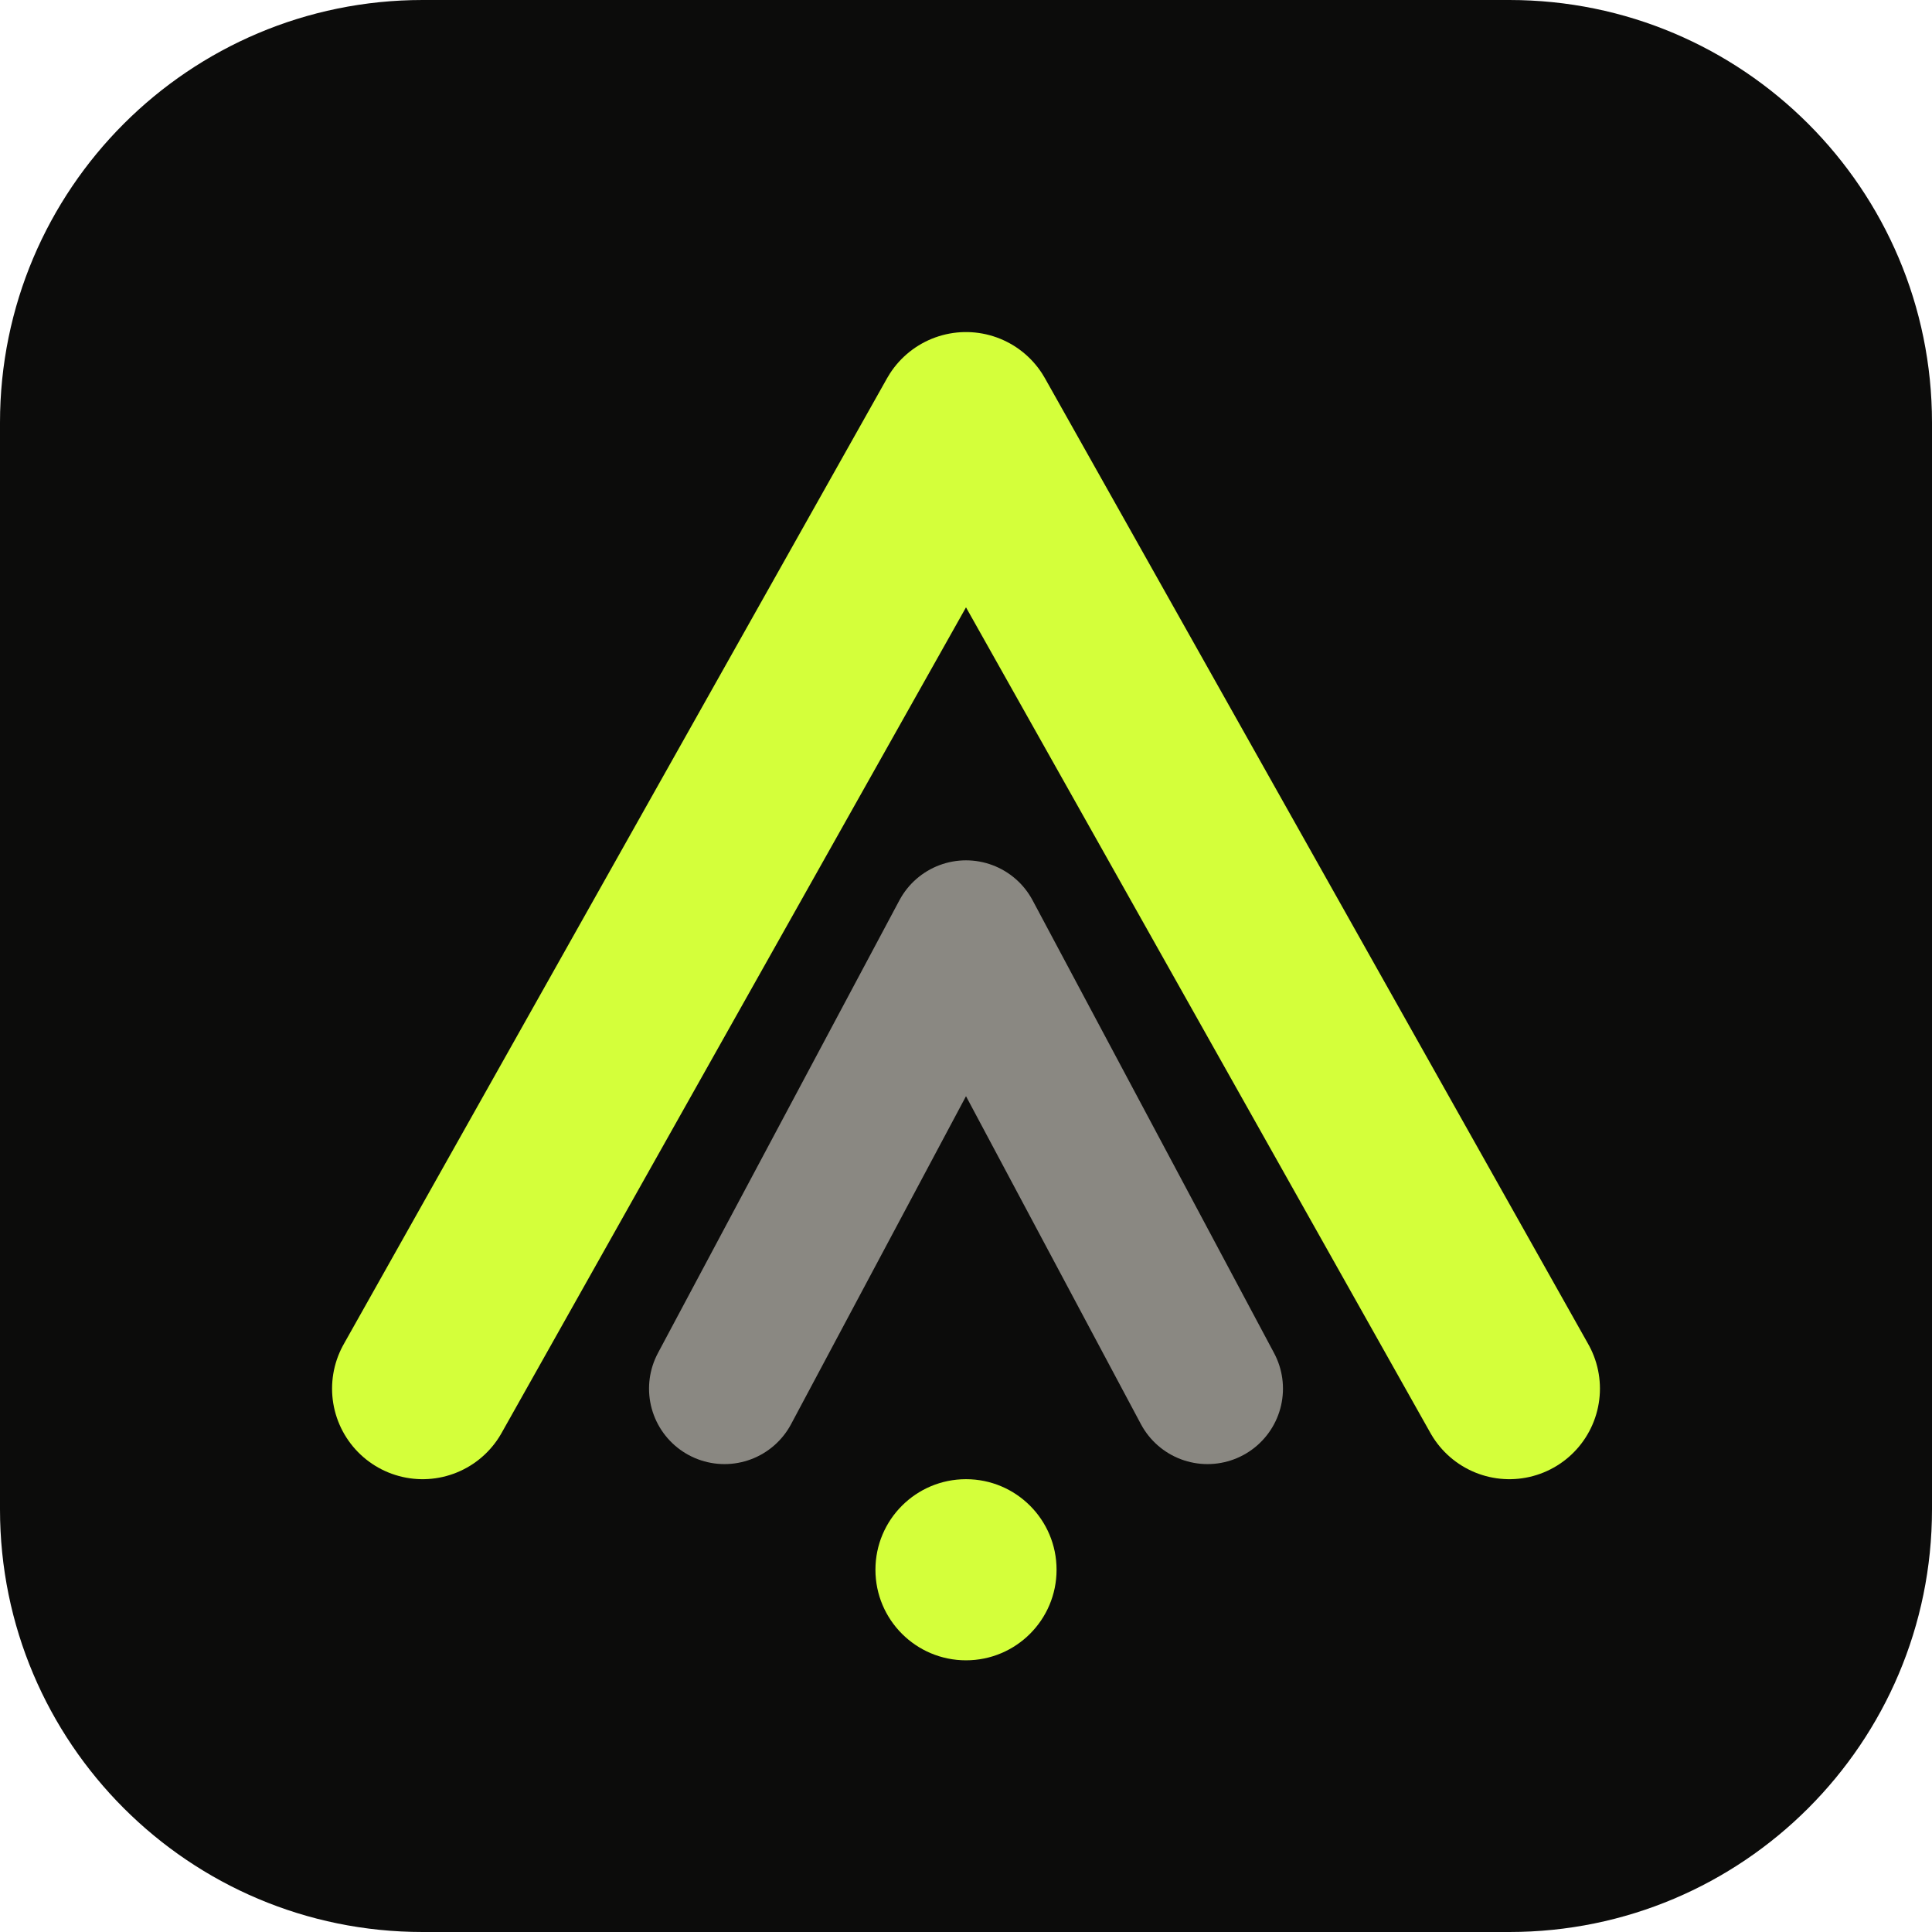
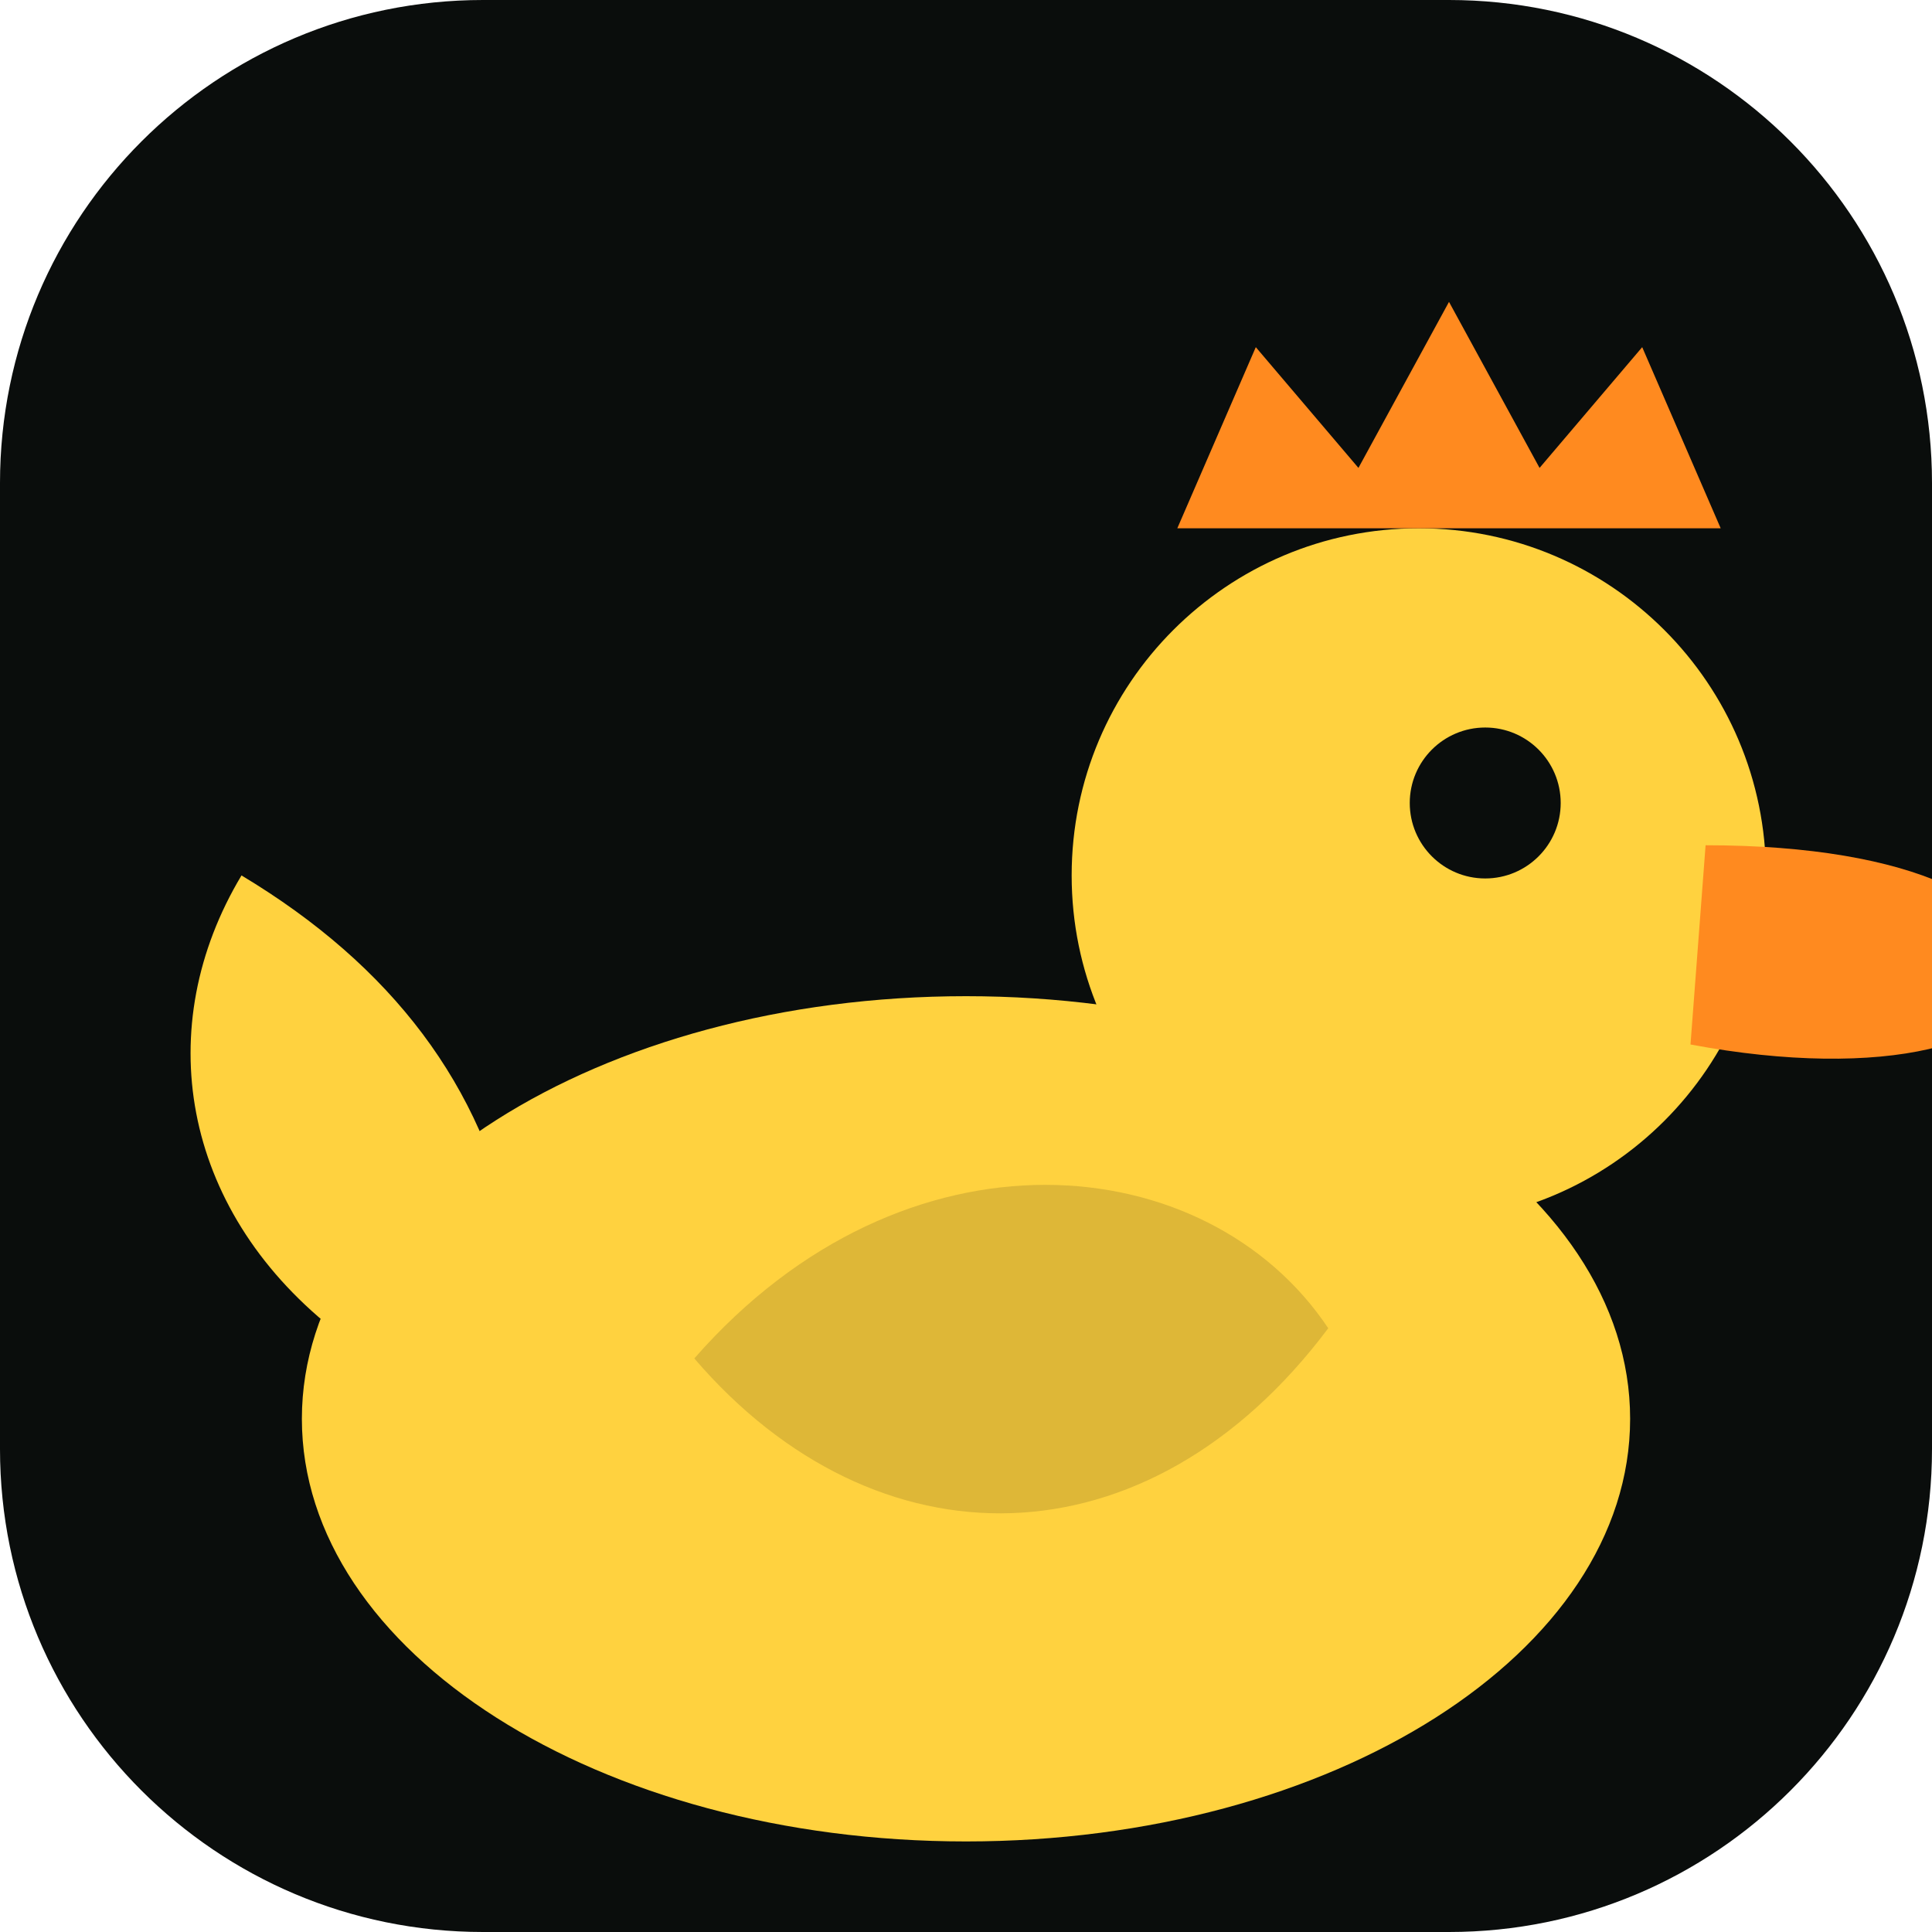
- <svg xmlns="http://www.w3.org/2000/svg" viewBox="0 0 64 64" role="img" aria-label="CopyLaunch">
-   <rect width="64" height="64" rx="14" fill="#0c0c0b" />
-   <path d="M14 46 L32 14 L50 46" fill="none" stroke="#d4ff3a" stroke-width="6" stroke-linecap="round" stroke-linejoin="round" />
-   <path d="M24 46 L32 31 L40 46" fill="none" stroke="#f3eee4" stroke-width="5" stroke-linecap="round" stroke-linejoin="round" opacity=".55" />
-   <circle cx="32" cy="52" r="3" fill="#d4ff3a" />
+ <svg xmlns="http://www.w3.org/2000/svg" viewBox="0 0 64 64" role="img" aria-label="copylaunch">
+   <rect width="64" height="64" rx="16" fill="#0a0d0c" />
+   <g transform="translate(2 8)">
+     <path d="M9 36c-5-4-6-10-3-15 5 3 8 7 9 12z" fill="#ffd23f" />
+     <ellipse cx="30" cy="39" rx="22" ry="14" fill="#ffd23f" />
+     <circle cx="45" cy="21" r="11.5" fill="#ffd23f" />
+     <path d="M54.5 20c7 0 10.5 2 10.5 4.2 0 2.4-4.6 3.6-11 2.4z" fill="#ff8a1f" />
+     <circle cx="47.2" cy="18.6" r="2.5" fill="#0a0d0c" />
+     <path d="M21 37c7-8 17-7 21-1-6 8-15 8-21 1z" fill="rgba(0,0,0,.13)" />
+     <path d="M37 9.5l2.6-6 3.4 4 3-5.5 3 5.5 3.4-4 2.6 6z" fill="#ff8a1f" />
+   </g>
</svg>
